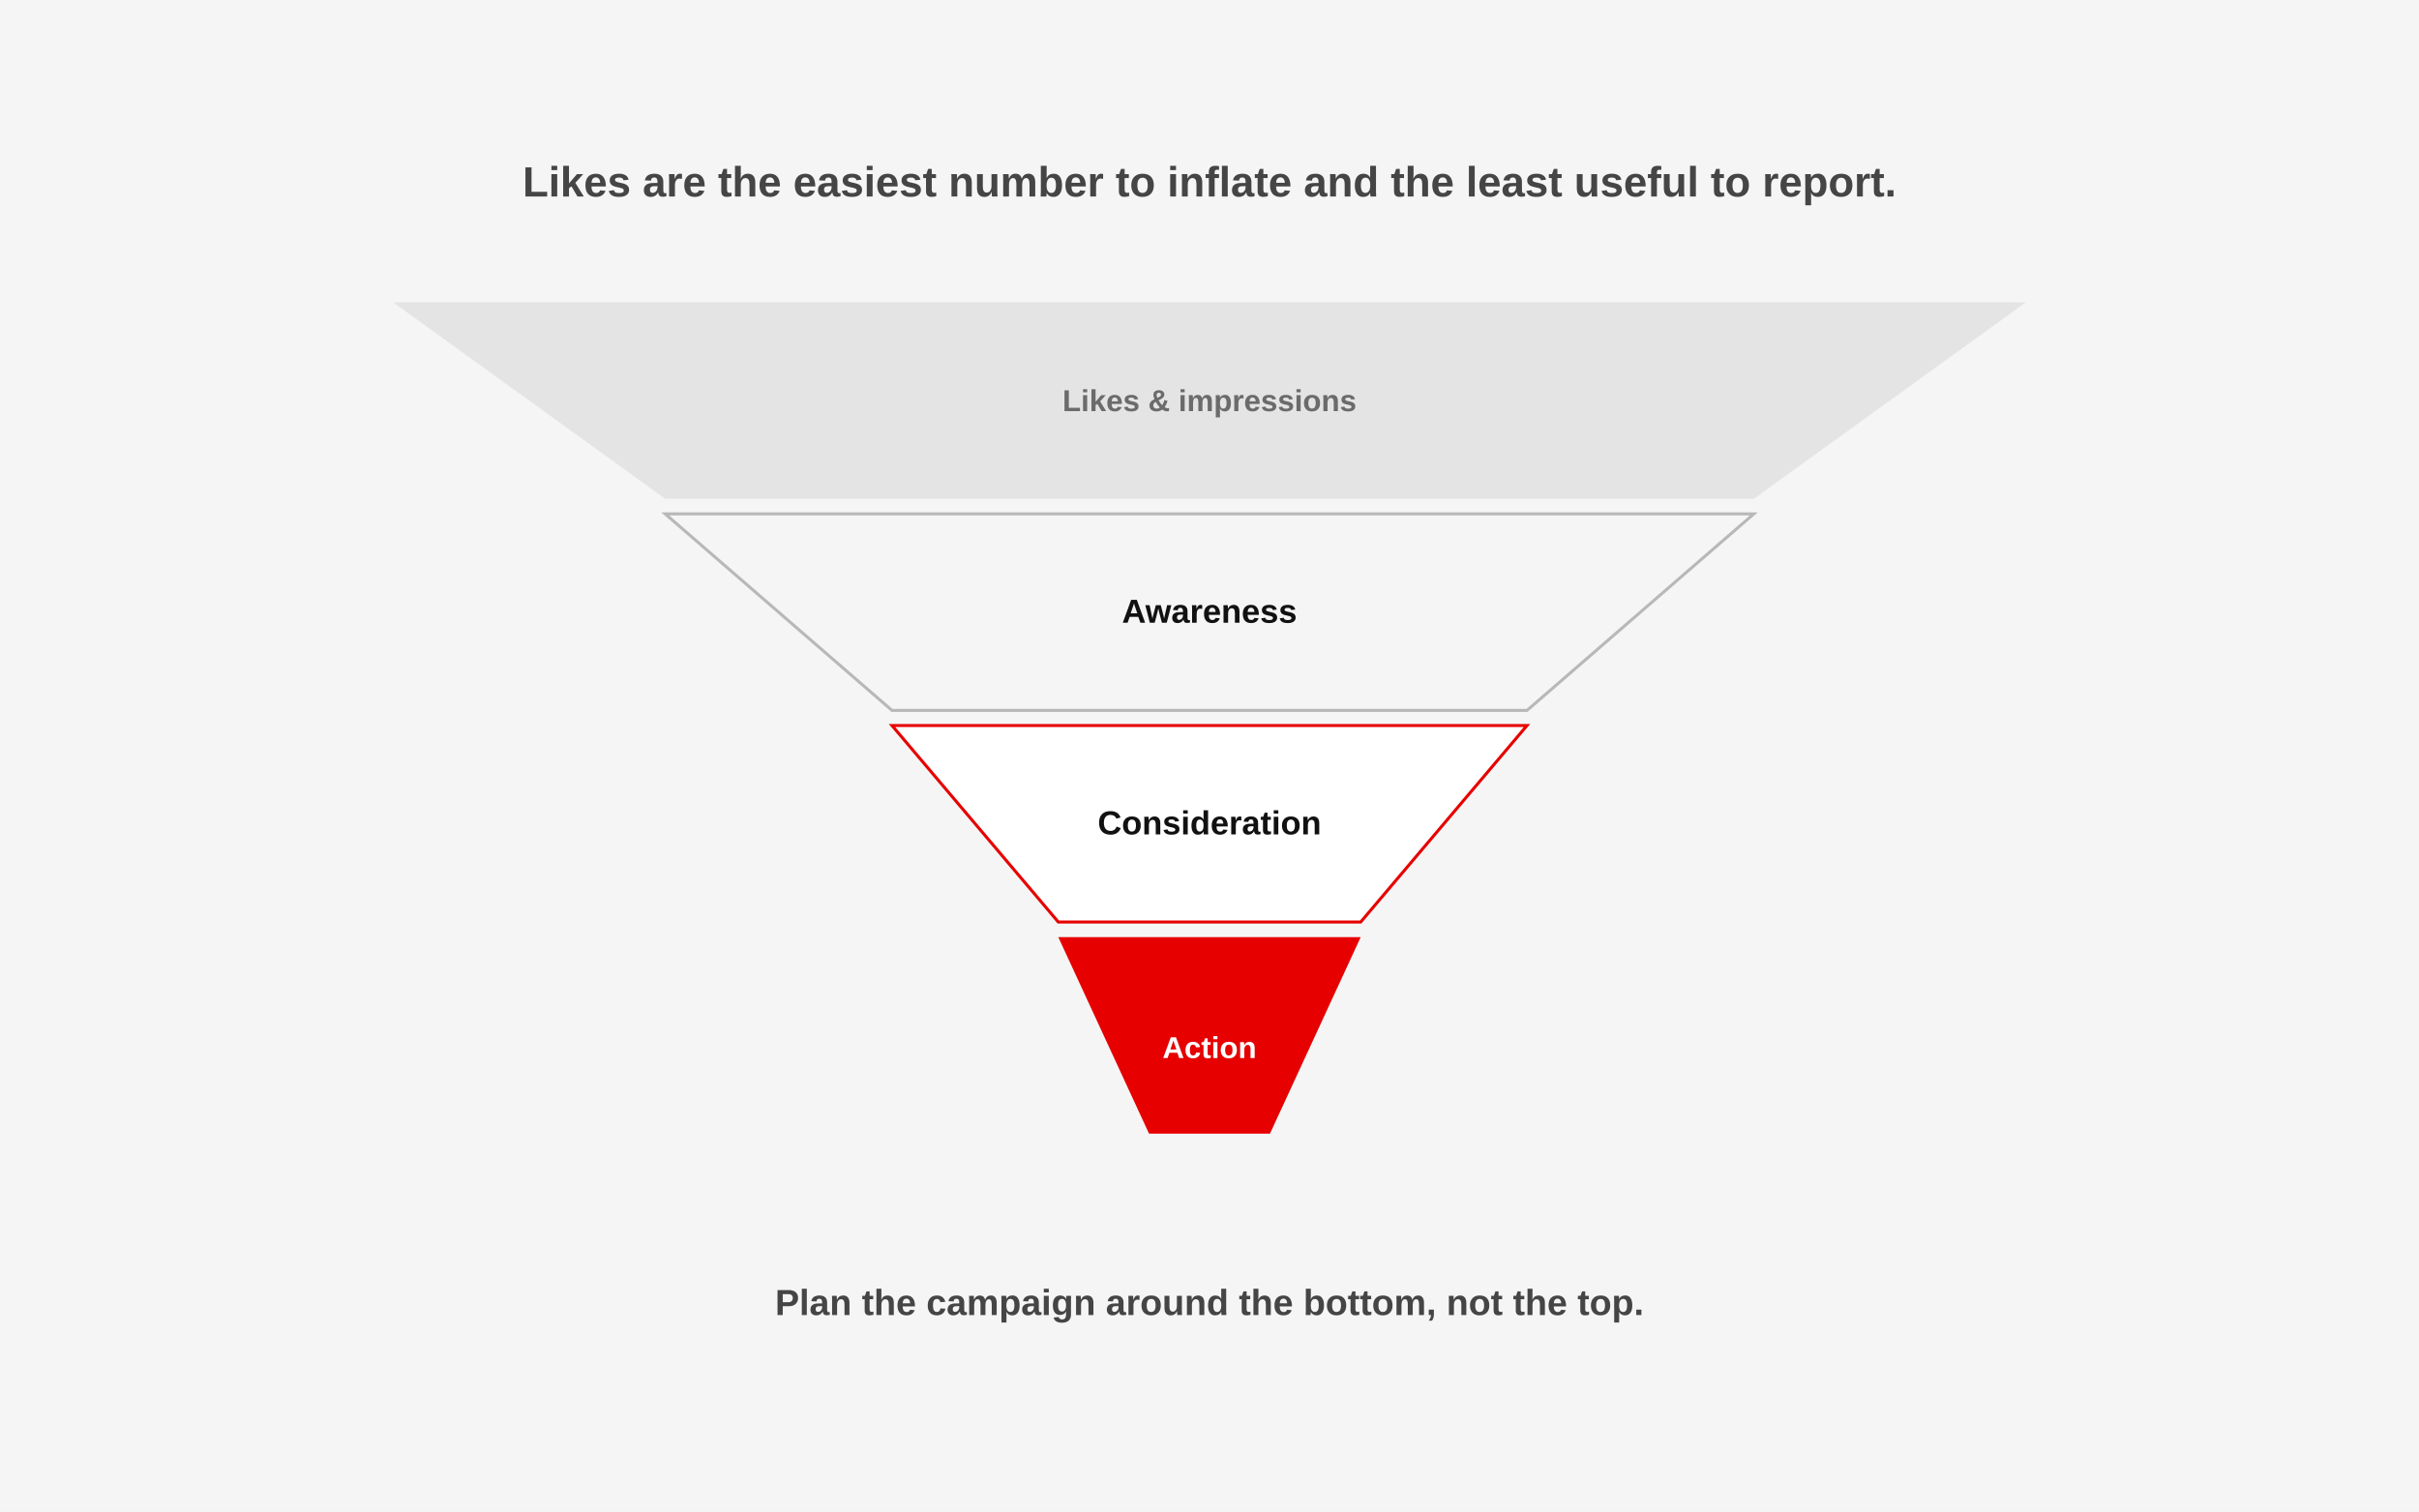
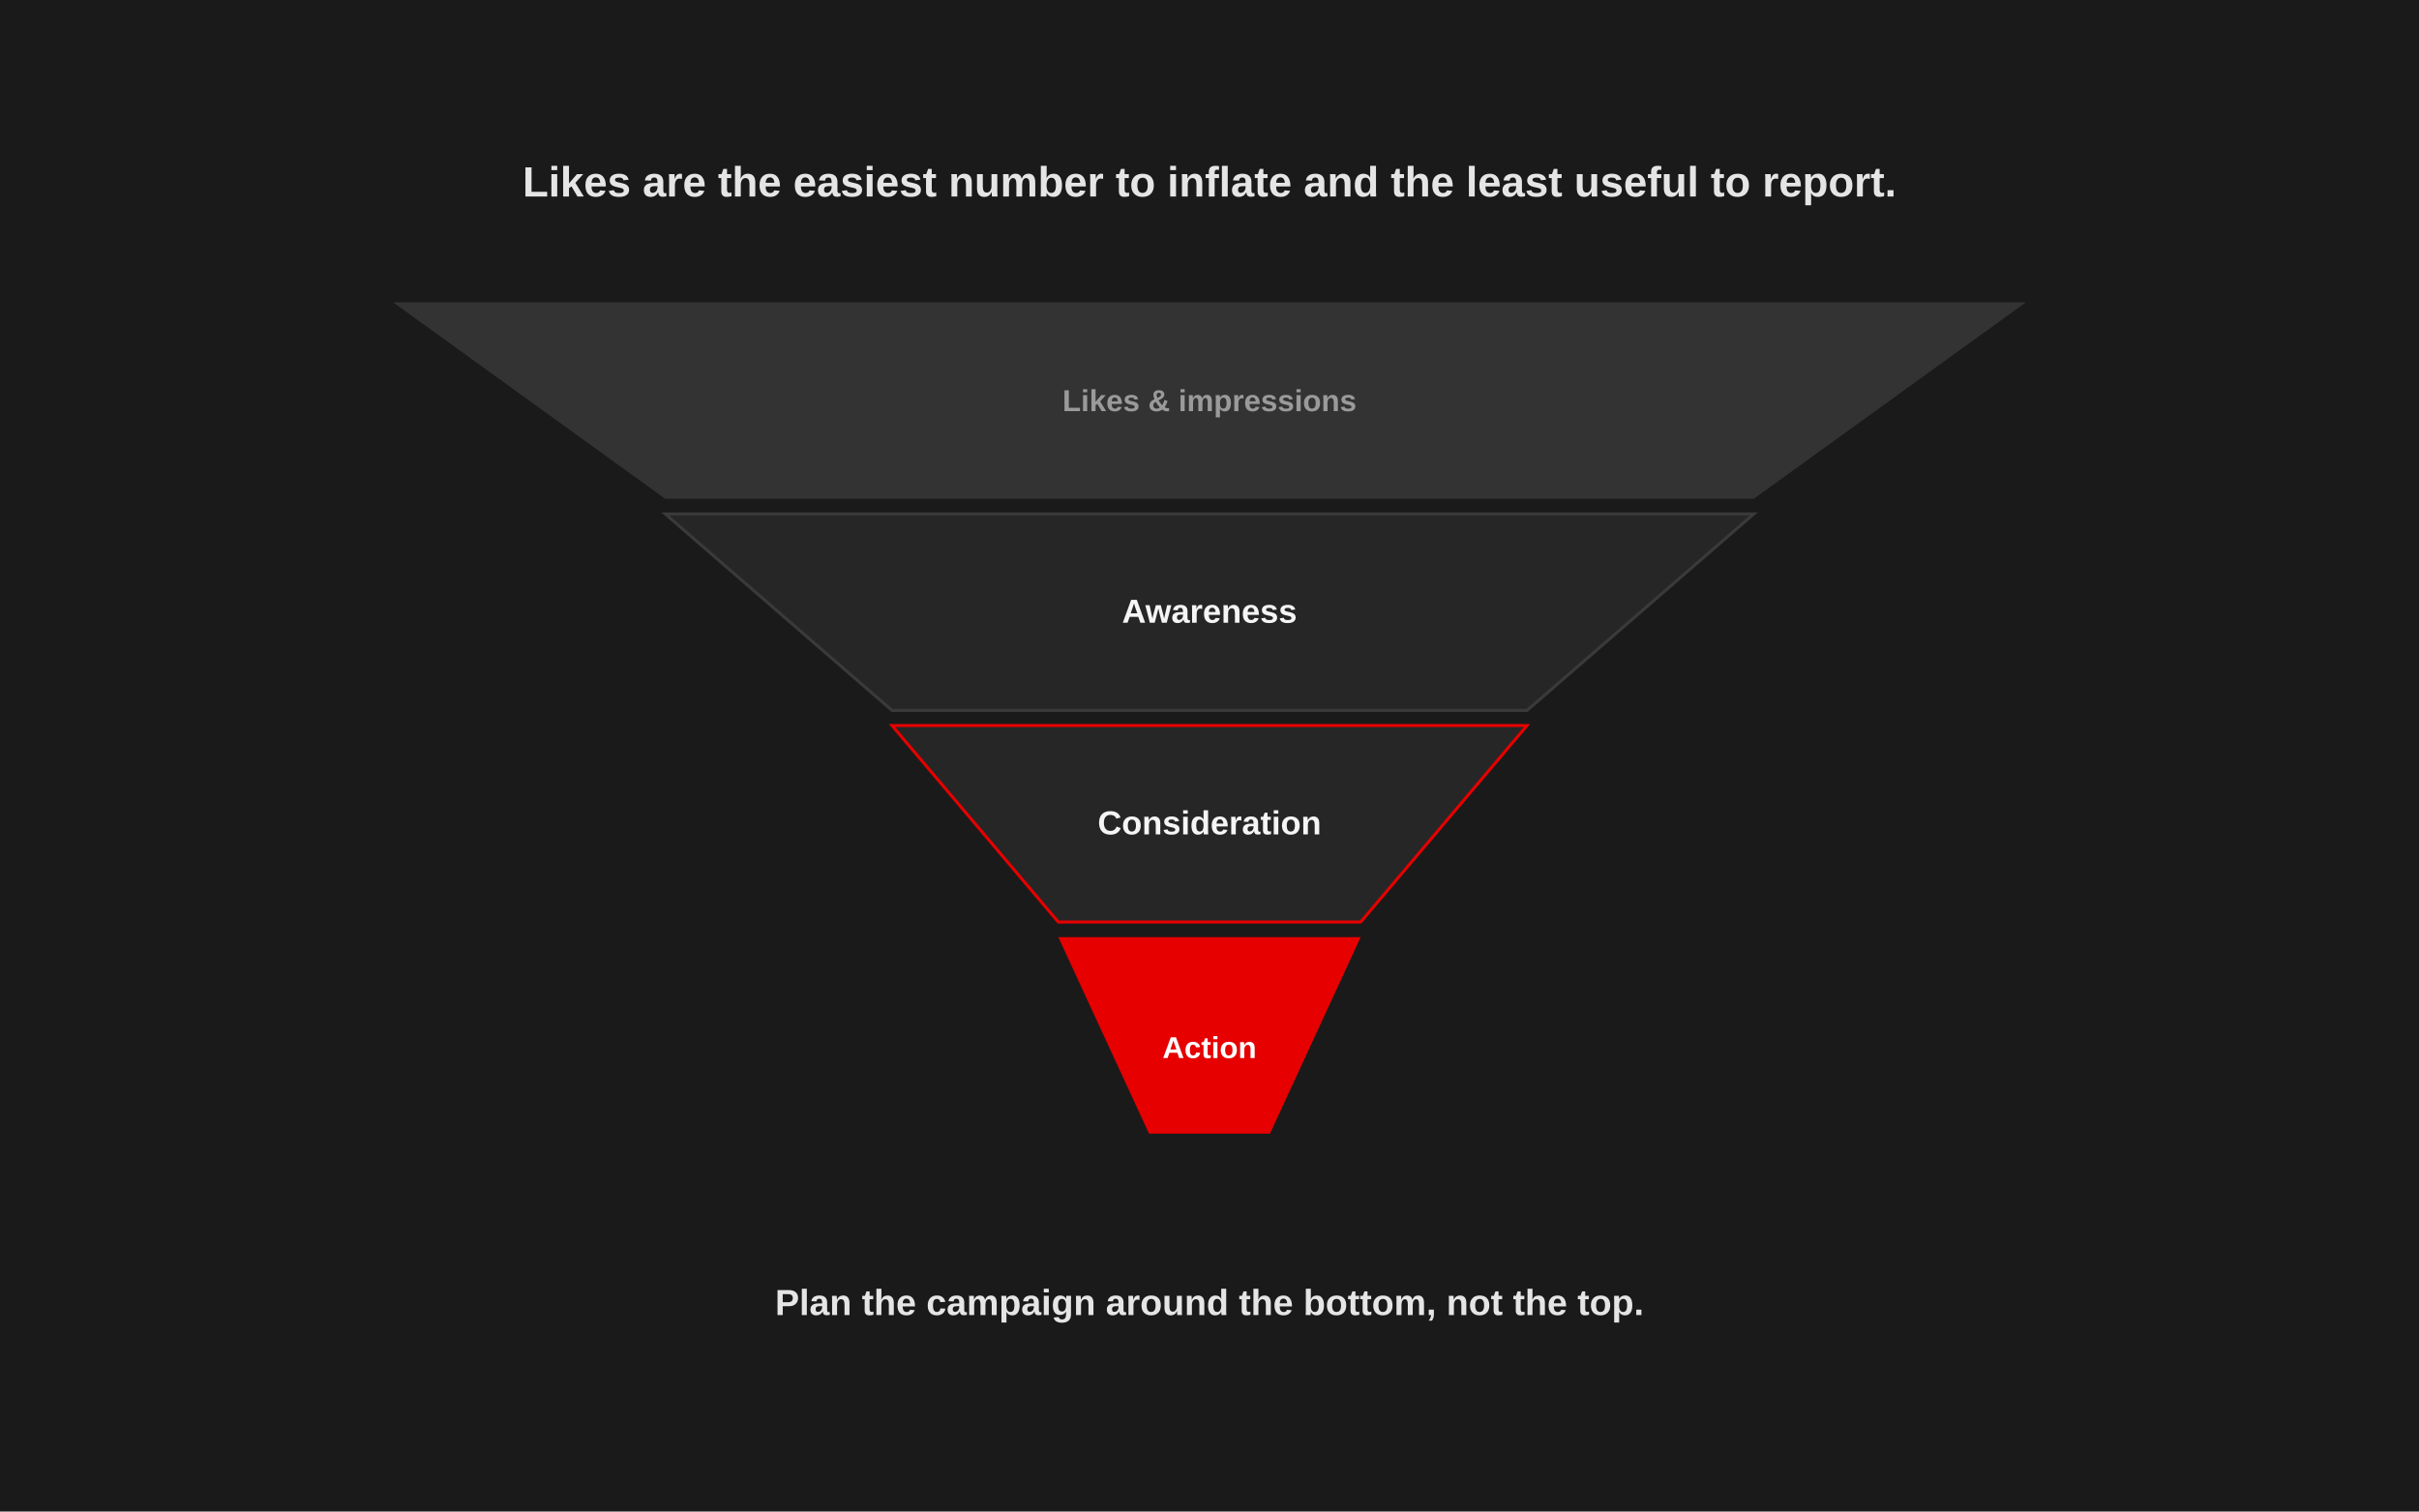
<svg xmlns="http://www.w3.org/2000/svg" viewBox="0 0 1600 1000" role="img" aria-labelledby="title desc">
-   <rect width="1600" height="1000" fill="#f5f5f5" />
-   <text x="800" y="130" text-anchor="middle" font-family="Arial, Helvetica, sans-serif" font-weight="700" font-size="28" fill="#454545">Likes are the easiest number to inflate and the least useful to report.</text>
+   <rect width="1600" height="1000" fill="#1a1a1a" />
+   <text x="800" y="130" text-anchor="middle" font-family="Arial, Helvetica, sans-serif" font-weight="700" font-size="28" fill="#e5e5e5">Likes are the easiest number to inflate and the least useful to report.</text>
  <g font-family="Arial, Helvetica, sans-serif" font-weight="700" text-anchor="middle">
-     <polygon points="260,200 1340,200 1160,330 440,330" fill="#e4e4e4" />
-     <text x="800" y="272" font-size="20" fill="#6b6b6b">Likes &amp; impressions</text>
-     <polygon points="440,340 1160,340 1010,470 590,470" fill="#f5f5f5" stroke="#b8b8b8" stroke-width="2" />
-     <text x="800" y="412" font-size="22" fill="#111111">Awareness</text>
-     <polygon points="590,480 1010,480 900,610 700,610" fill="#ffffff" stroke="#e60000" stroke-width="2" />
-     <text x="800" y="552" font-size="22" fill="#111111">Consideration</text>
+     <polygon points="260,200 1340,200 1160,330 440,330" fill="#333333" />
+     <text x="800" y="272" font-size="20" fill="#9a9a9a">Likes &amp; impressions</text>
+     <polygon points="440,340 1160,340 1010,470 590,470" fill="#262626" stroke="#3a3a3a" stroke-width="2" />
+     <text x="800" y="412" font-size="22" fill="#f5f5f5">Awareness</text>
+     <polygon points="590,480 1010,480 900,610 700,610" fill="#262626" stroke="#e60000" stroke-width="2" />
+     <text x="800" y="552" font-size="22" fill="#f5f5f5">Consideration</text>
    <polygon points="700,620 900,620 840,750 760,750" fill="#e60000" />
    <text x="800" y="700" font-size="20" fill="#ffffff">Action</text>
  </g>
-   <text x="800" y="870" text-anchor="middle" font-family="Arial, Helvetica, sans-serif" font-size="24" font-weight="700" fill="#454545">Plan the campaign around the bottom, not the top.</text>
+   <text x="800" y="870" text-anchor="middle" font-family="Arial, Helvetica, sans-serif" font-size="24" font-weight="700" fill="#e5e5e5">Plan the campaign around the bottom, not the top.</text>
</svg>
